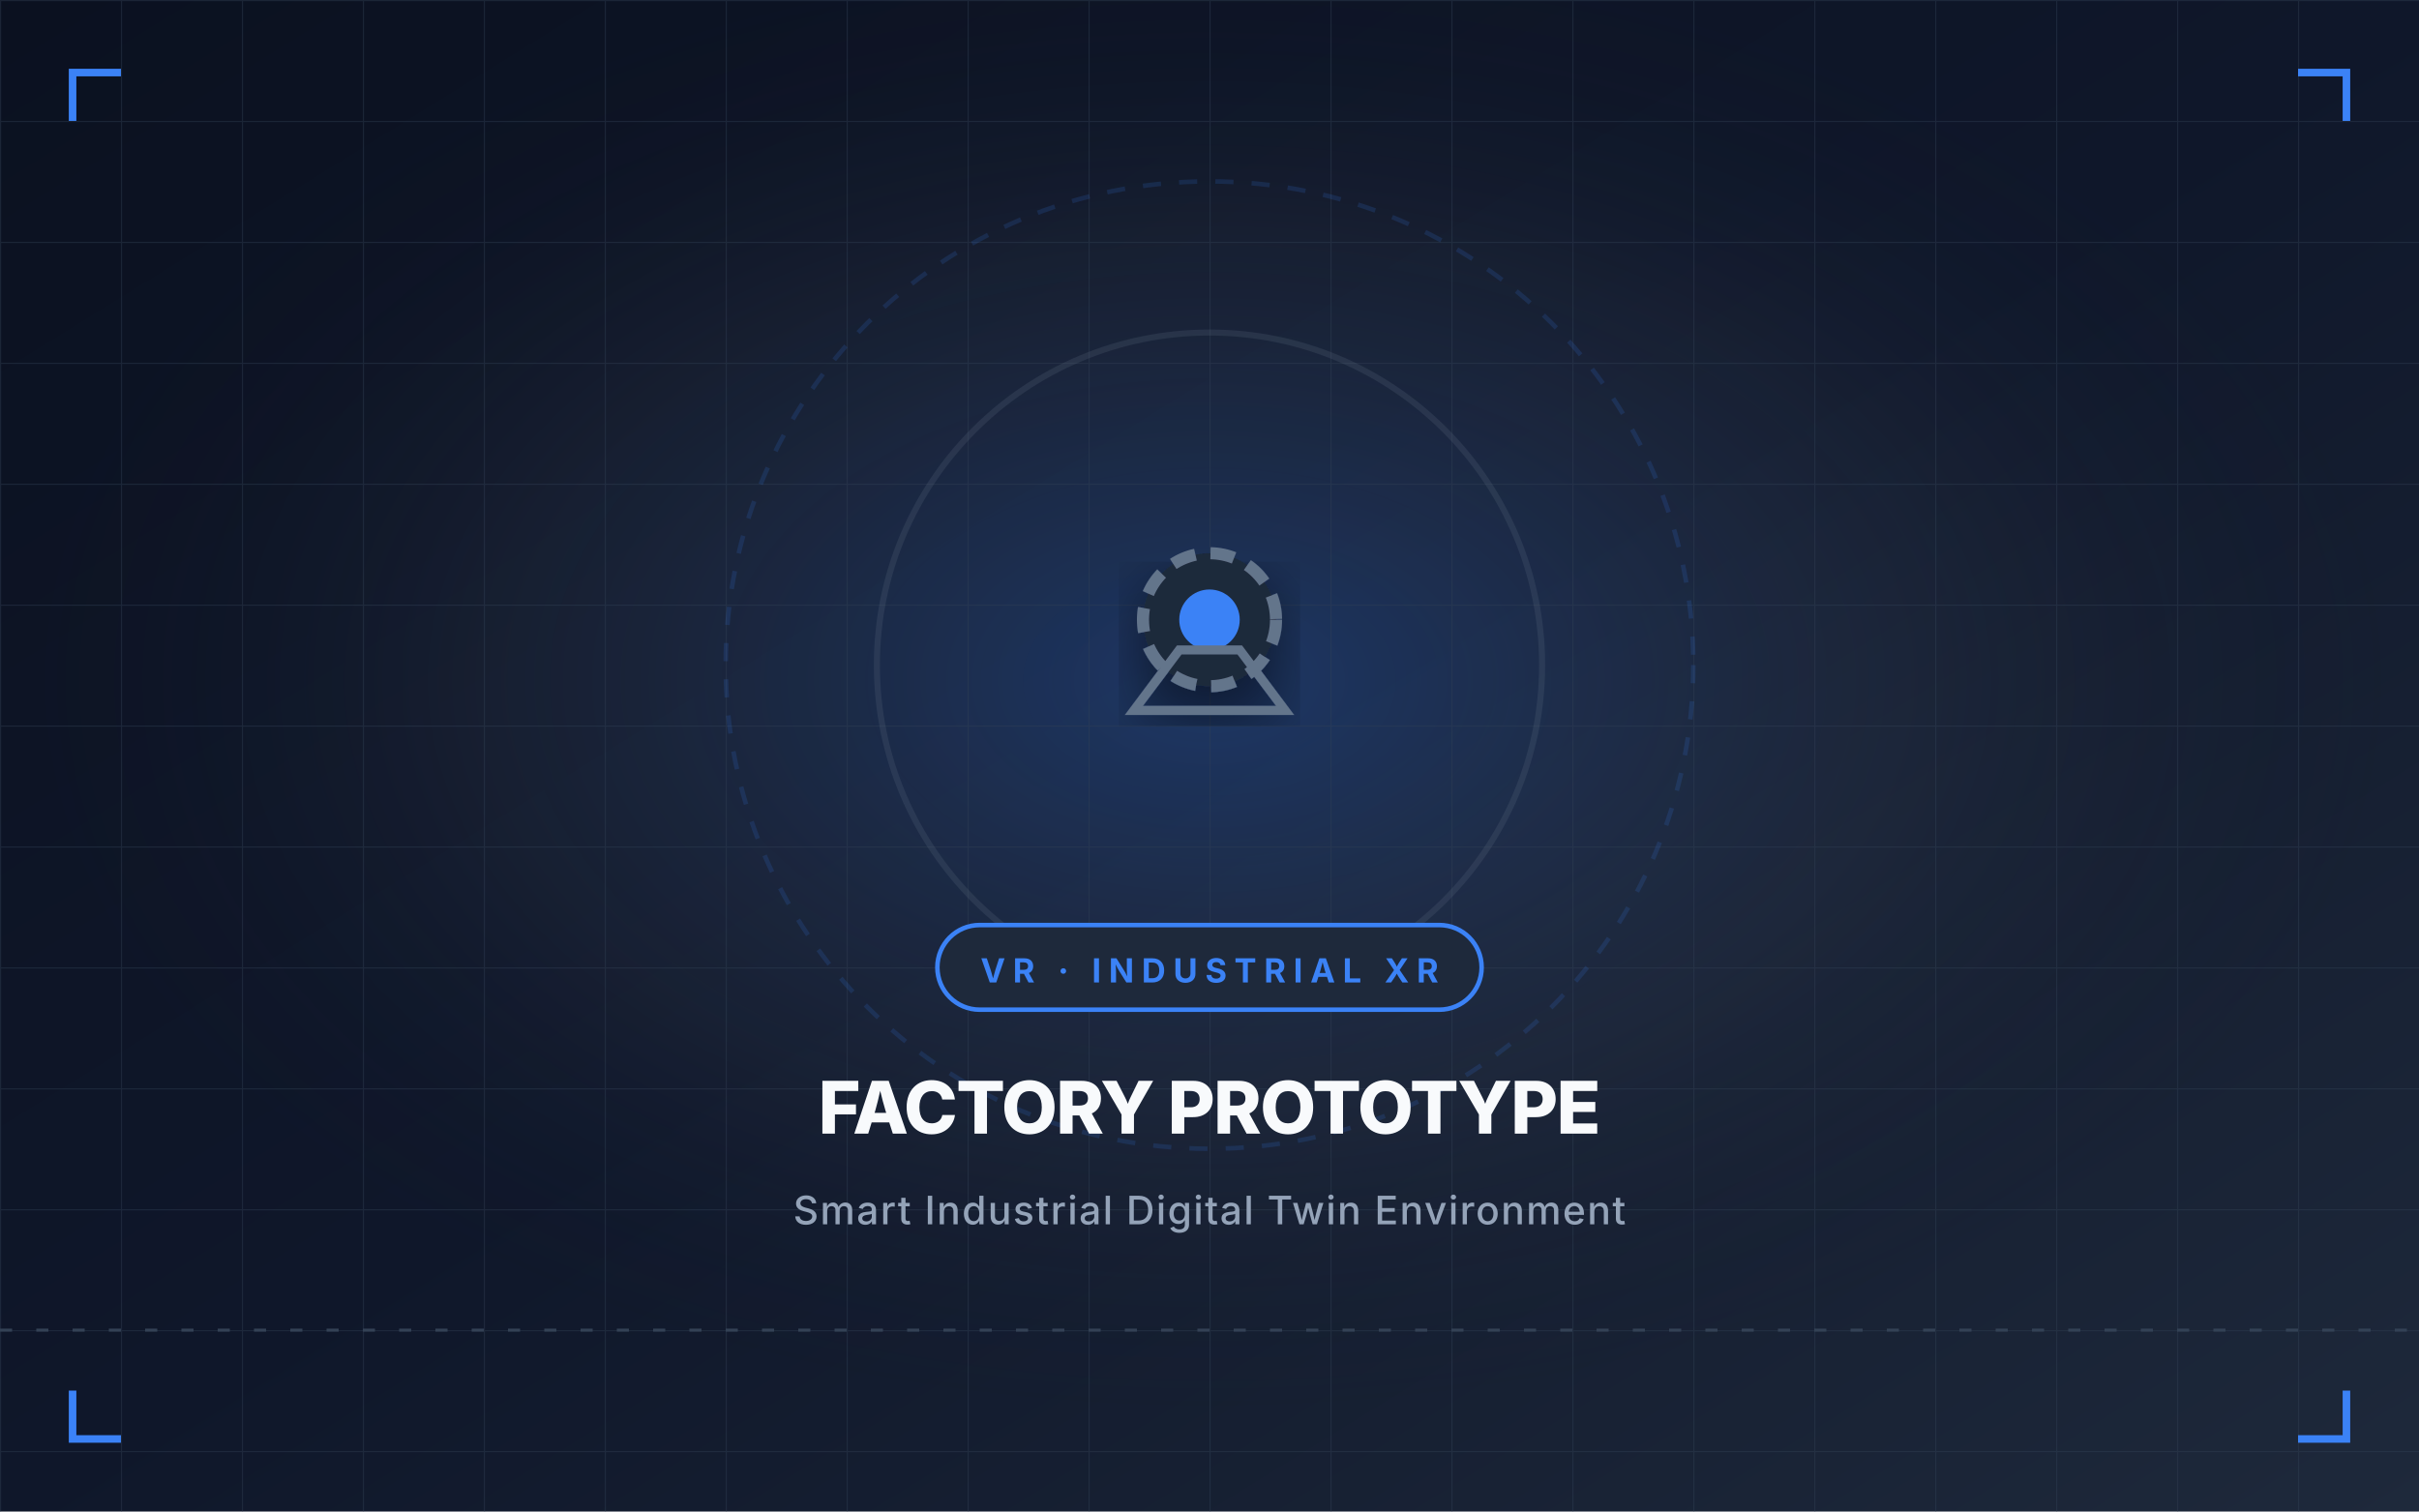
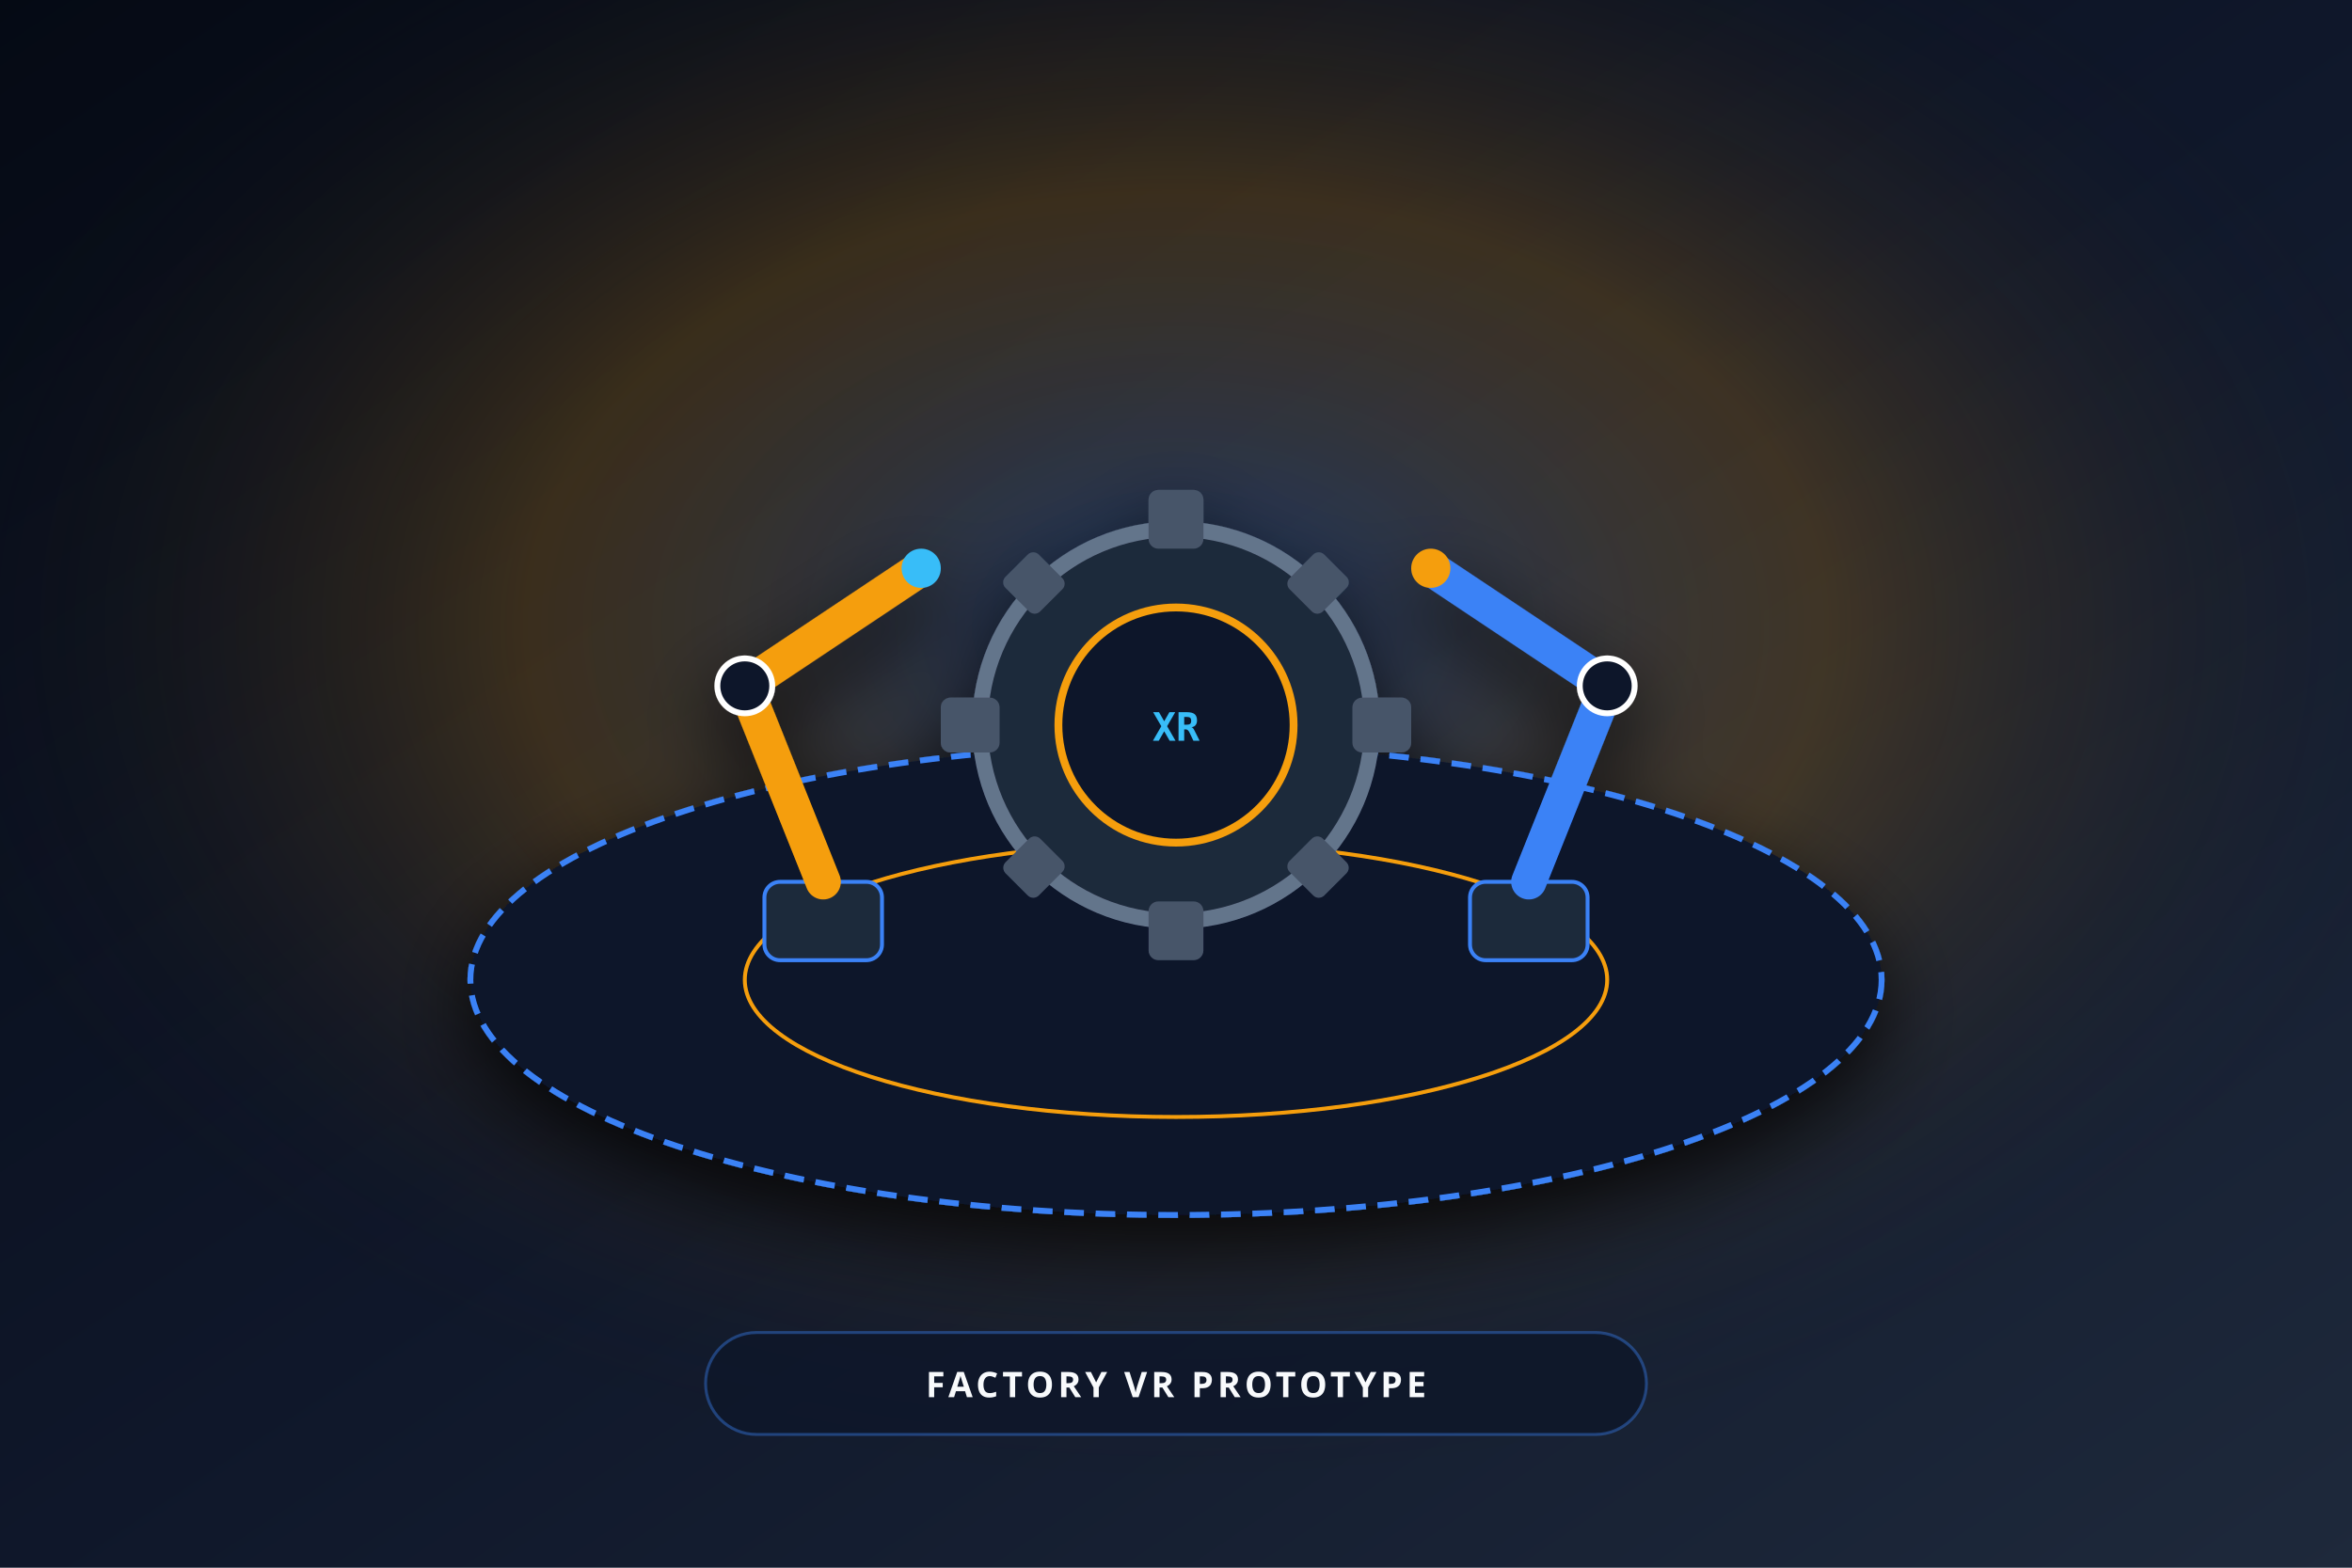
- <svg xmlns="http://www.w3.org/2000/svg" viewBox="0 0 800 500" width="100%" height="100%">
+ <svg xmlns="http://www.w3.org/2000/svg" viewBox="0 0 1200 800" width="100%" height="100%">
  <defs>
-     <linearGradient id="bgGrad" x1="0%" y1="0%" x2="100%" y2="100%">
-       <stop offset="0%" stop-color="#0b1120" />
+     <linearGradient id="bg" x1="0%" y1="0%" x2="100%" y2="100%">
+       <stop offset="0%" stop-color="#050a14" />
      <stop offset="50%" stop-color="#0f172a" />
      <stop offset="100%" stop-color="#1e293b" />
    </linearGradient>
-     <radialGradient id="glow" cx="50%" cy="45%" r="50%">
+     <radialGradient id="forgeGlow" cx="50%" cy="40%" r="55%">
      <stop offset="0%" stop-color="#3b82f6" stop-opacity="0.3" />
-       <stop offset="60%" stop-color="#64748b" stop-opacity="0.1" />
-       <stop offset="100%" stop-color="#0b1120" stop-opacity="0" />
+       <stop offset="50%" stop-color="#f59e0b" stop-opacity="0.2" />
+       <stop offset="100%" stop-color="#050a14" stop-opacity="0" />
    </radialGradient>
-     <pattern id="grid" width="40" height="40" patternUnits="userSpaceOnUse">
-       <path d="M 40 0 L 0 0 0 40" fill="none" stroke="#334155" stroke-width="0.75" stroke-opacity="0.4" />
-     </pattern>
-     <filter id="shadow" x="-10%" y="-10%" width="120%" height="120%">
-       <feDropShadow dx="0" dy="8" stdDeviation="12" flood-color="#000000" flood-opacity="0.6" />
+     <filter id="shadow" x="-20%" y="-20%" width="140%" height="140%">
+       <feDropShadow dx="0" dy="16" stdDeviation="20" flood-color="#000000" flood-opacity="0.8" />
    </filter>
  </defs>
-   <rect width="800" height="500" fill="url(#bgGrad)" />
-   <rect width="800" height="500" fill="url(#glow)" />
-   <rect width="800" height="500" fill="url(#grid)" />
-   <line x1="0" y1="440" x2="800" y2="440" stroke="#334155" stroke-width="1" stroke-dasharray="4,8" />
-   <circle cx="400" cy="220" r="160" fill="none" stroke="#3b82f6" stroke-opacity="0.15" stroke-width="1.5" stroke-dasharray="6,6" />
-   <circle cx="400" cy="220" r="110" fill="none" stroke="#64748b" stroke-opacity="0.2" stroke-width="2" />
-   <g transform="translate(400, 205)" filter="url(#shadow)">
-     <g transform="translate(-45, -45)">
-       <circle cx="45" cy="45" r="22" fill="#1e293b" stroke="#64748b" stroke-width="4" stroke-dasharray="8,5" />
-       <circle cx="45" cy="45" r="10" fill="#3b82f6" />
-       <path d="M 20 75 L 35 55 L 55 55 L 70 75 Z" fill="none" stroke="#64748b" stroke-width="3" />
+   <rect width="1200" height="800" fill="url(#bg)" />
+   <rect width="1200" height="800" fill="url(#forgeGlow)" />
+   <g transform="translate(600, 360)" filter="url(#shadow)">
+     <ellipse cx="0" cy="140" rx="360" ry="120" fill="#0b1329" stroke="#3b82f6" stroke-width="3" stroke-dasharray="10,6" />
+     <ellipse cx="0" cy="140" rx="220" ry="70" fill="none" stroke="#f59e0b" stroke-width="2" />
+     <g transform="translate(0, 10)">
+       <circle cx="0" cy="0" r="100" fill="#1e293b" stroke="#64748b" stroke-width="8" />
+       <circle cx="0" cy="0" r="60" fill="#0f172a" stroke="#f59e0b" stroke-width="4" />
+       <rect x="-14" y="-120" width="28" height="30" rx="5" fill="#475569" />
+       <rect x="-14" y="90" width="28" height="30" rx="5" fill="#475569" />
+       <rect x="-120" y="-14" width="30" height="28" rx="5" fill="#475569" />
+       <rect x="90" y="-14" width="30" height="28" rx="5" fill="#475569" />
+       <rect x="-12" y="-115" width="24" height="25" rx="4" fill="#475569" transform="rotate(45)" />
+       <rect x="-12" y="-115" width="24" height="25" rx="4" fill="#475569" transform="rotate(-45)" />
+       <rect x="-12" y="-115" width="24" height="25" rx="4" fill="#475569" transform="rotate(135)" />
+       <rect x="-12" y="-115" width="24" height="25" rx="4" fill="#475569" transform="rotate(-135)" />
+       <text x="0" y="8" font-family="'JetBrains Mono', monospace" font-size="20" font-weight="900" fill="#38bdf8" text-anchor="middle">XR</text>
+     </g>
+     <g transform="translate(-180, 50)">
+       <rect x="-30" y="40" width="60" height="40" rx="8" fill="#1e293b" stroke="#3b82f6" stroke-width="2" />
+       <path d="M 0 40 L -40 -60 L 50 -120" fill="none" stroke="#f59e0b" stroke-width="18" stroke-linecap="round" />
+       <circle cx="-40" cy="-60" r="14" fill="#0f172a" stroke="#ffffff" stroke-width="3" />
+       <circle cx="50" cy="-120" r="10" fill="#38bdf8" />
+     </g>
+     <g transform="translate(180, 50)">
+       <rect x="-30" y="40" width="60" height="40" rx="8" fill="#1e293b" stroke="#3b82f6" stroke-width="2" />
+       <path d="M 0 40 L 40 -60 L -50 -120" fill="none" stroke="#3b82f6" stroke-width="18" stroke-linecap="round" />
+       <circle cx="40" cy="-60" r="14" fill="#0f172a" stroke="#ffffff" stroke-width="3" />
+       <circle cx="-50" cy="-120" r="10" fill="#f59e0b" />
    </g>
  </g>
-   <g transform="translate(400, 320)">
-     <rect x="-90" y="-14" width="180" height="28" rx="14" fill="#1e293b" stroke="#3b82f6" stroke-width="1.5" />
-     <text x="0" y="5" font-family="'Inter', -apple-system, sans-serif" font-size="11" font-weight="700" fill="#3b82f6" text-anchor="middle" letter-spacing="2.5">VR · INDUSTRIAL XR</text>
+   <g transform="translate(600, 710)">
+     <rect x="-240" y="-30" width="480" height="52" rx="26" fill="#0f172a" fill-opacity="0.92" stroke="rgba(59, 130, 246, 0.4)" stroke-width="1.5" />
+     <text x="0" y="3" font-family="'Montserrat', sans-serif" font-size="18" font-weight="900" fill="#f8fafc" text-anchor="middle" letter-spacing="2">FACTORY VR PROTOTYPE</text>
  </g>
-   <text x="400" y="375" font-family="'Inter', -apple-system, sans-serif" font-size="24" font-weight="800" fill="#f8fafc" text-anchor="middle" letter-spacing="-0.5">FACTORY PROTOTYPE</text>
-   <text x="400" y="405" font-family="'Inter', -apple-system, sans-serif" font-size="13" font-weight="500" fill="#94a3b8" text-anchor="middle" letter-spacing="0.5">Smart Industrial Digital Twin Environment</text>
-   <path d="M 24 40 L 24 24 L 40 24" fill="none" stroke="#3b82f6" stroke-width="2.5" />
-   <path d="M 776 40 L 776 24 L 760 24" fill="none" stroke="#3b82f6" stroke-width="2.5" />
-   <path d="M 24 460 L 24 476 L 40 476" fill="none" stroke="#3b82f6" stroke-width="2.5" />
-   <path d="M 776 460 L 776 476 L 760 476" fill="none" stroke="#3b82f6" stroke-width="2.5" />
</svg>
